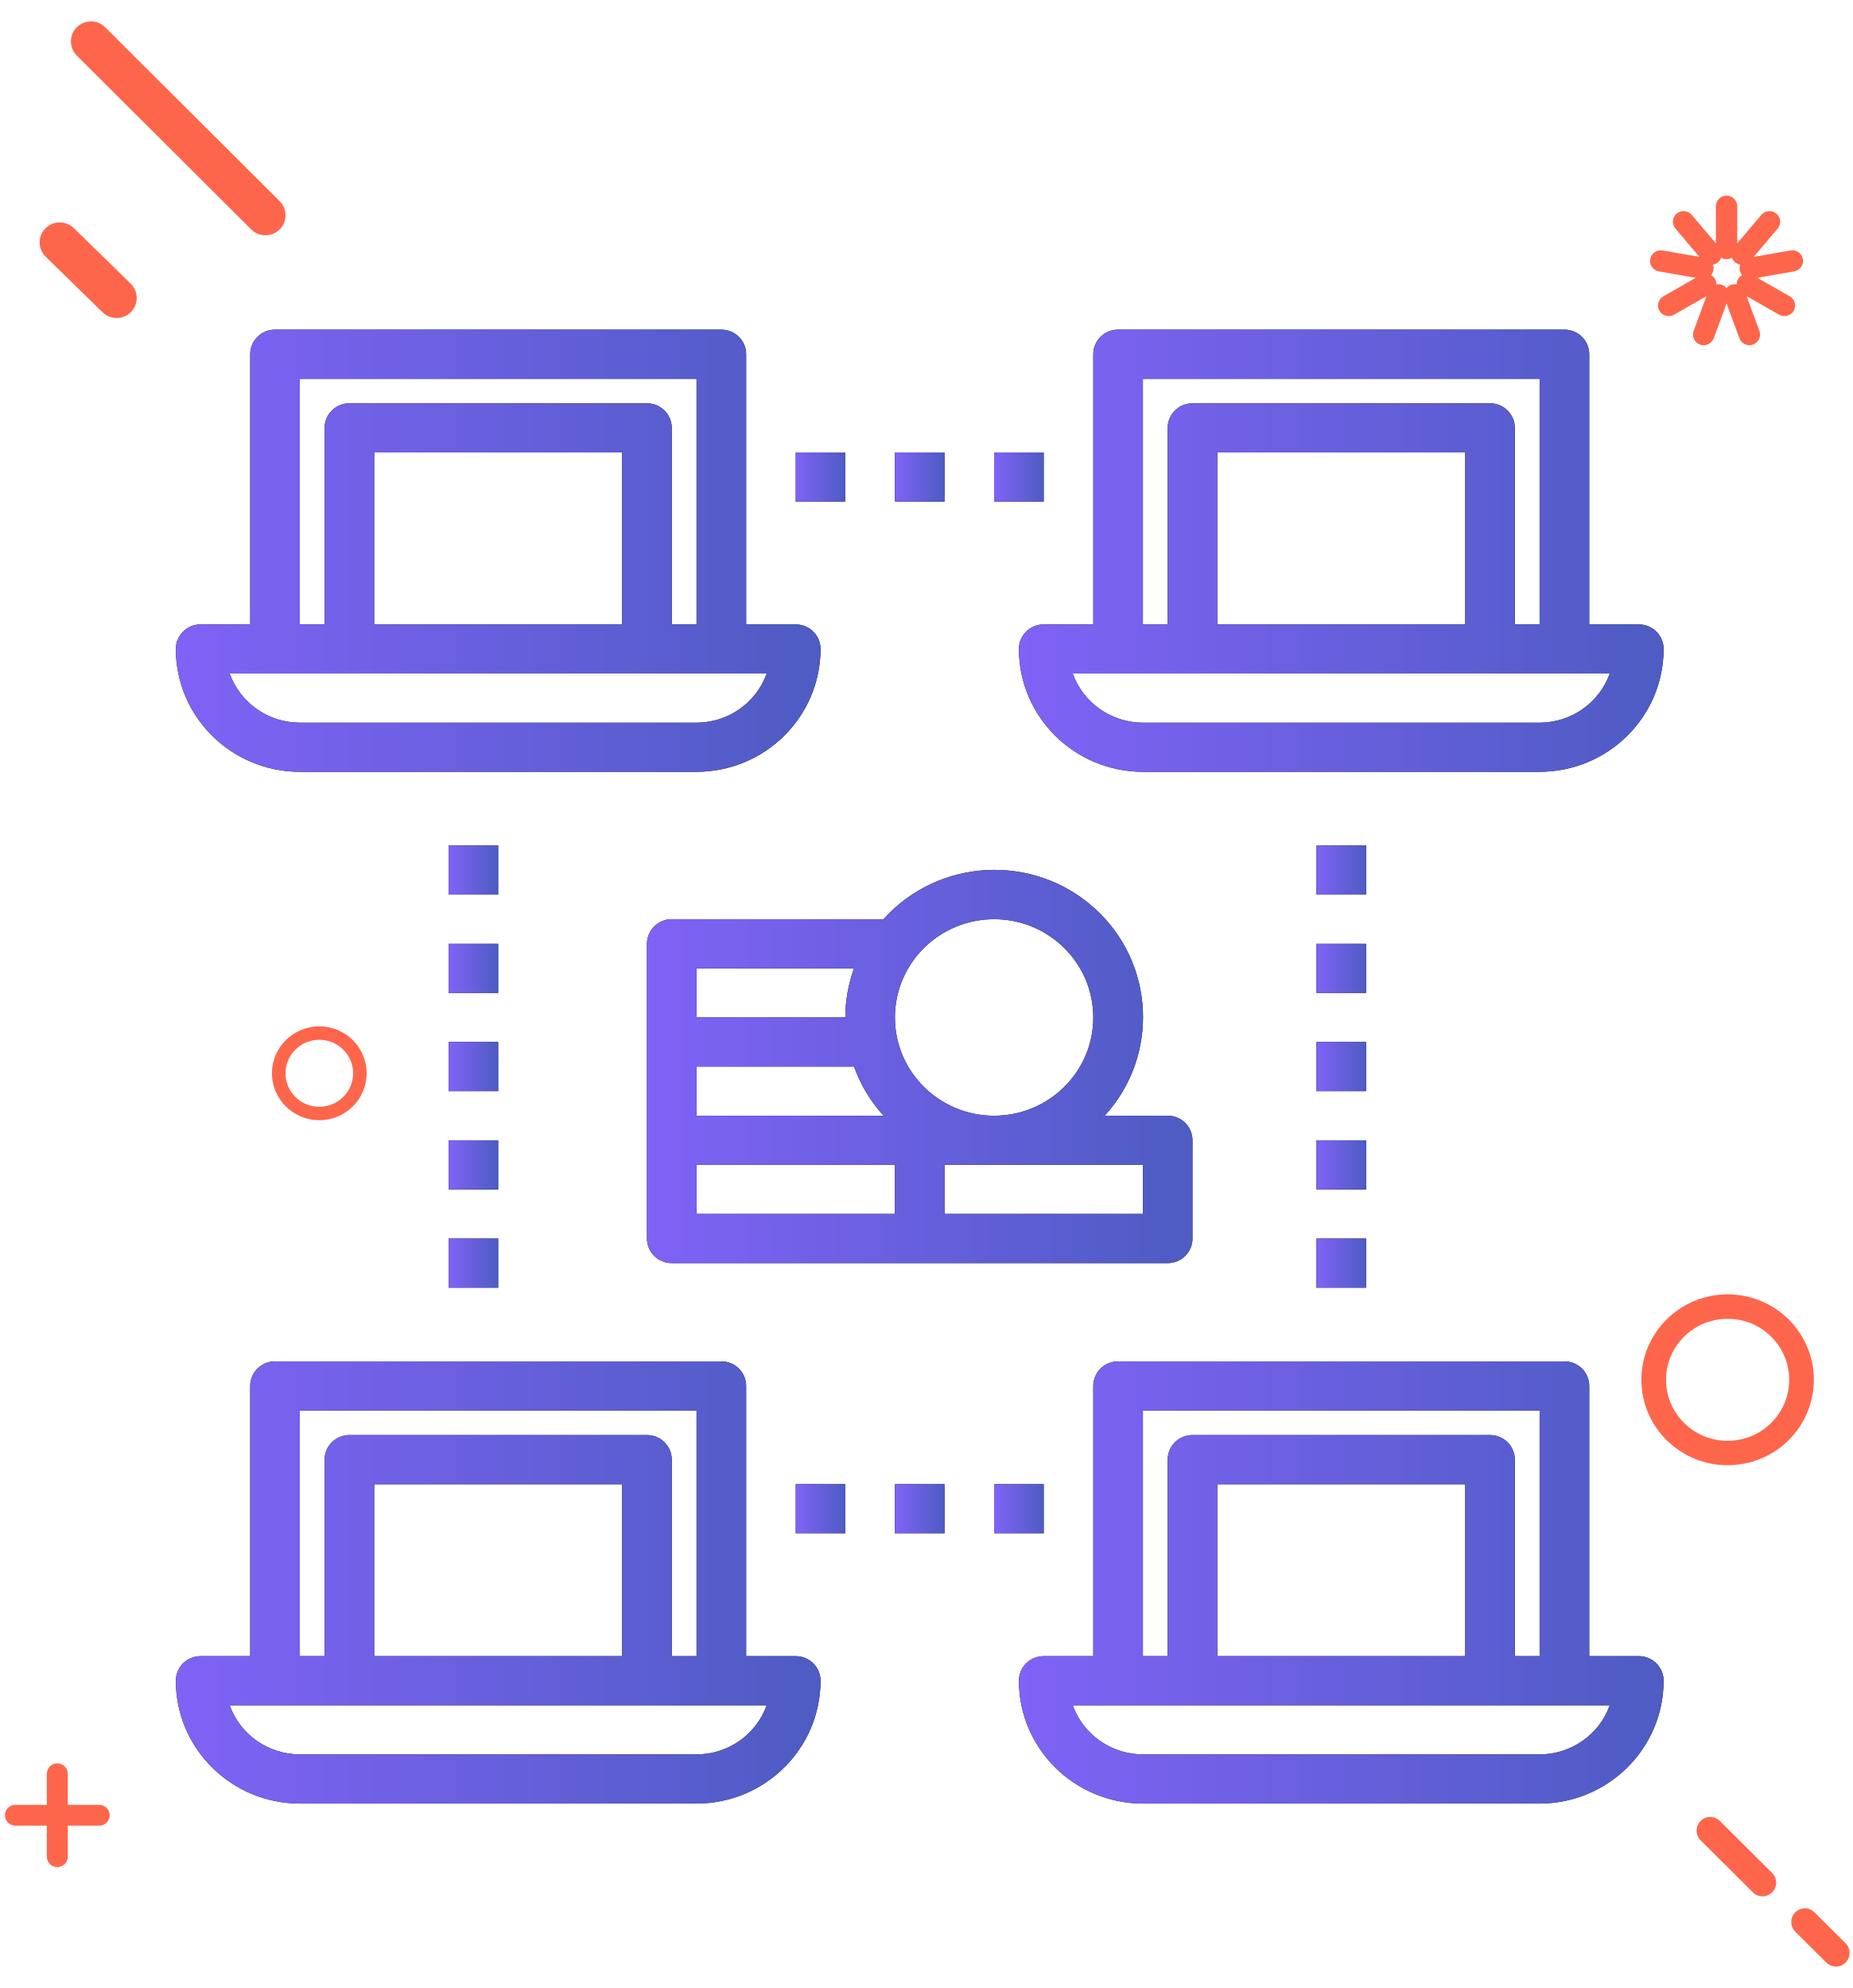
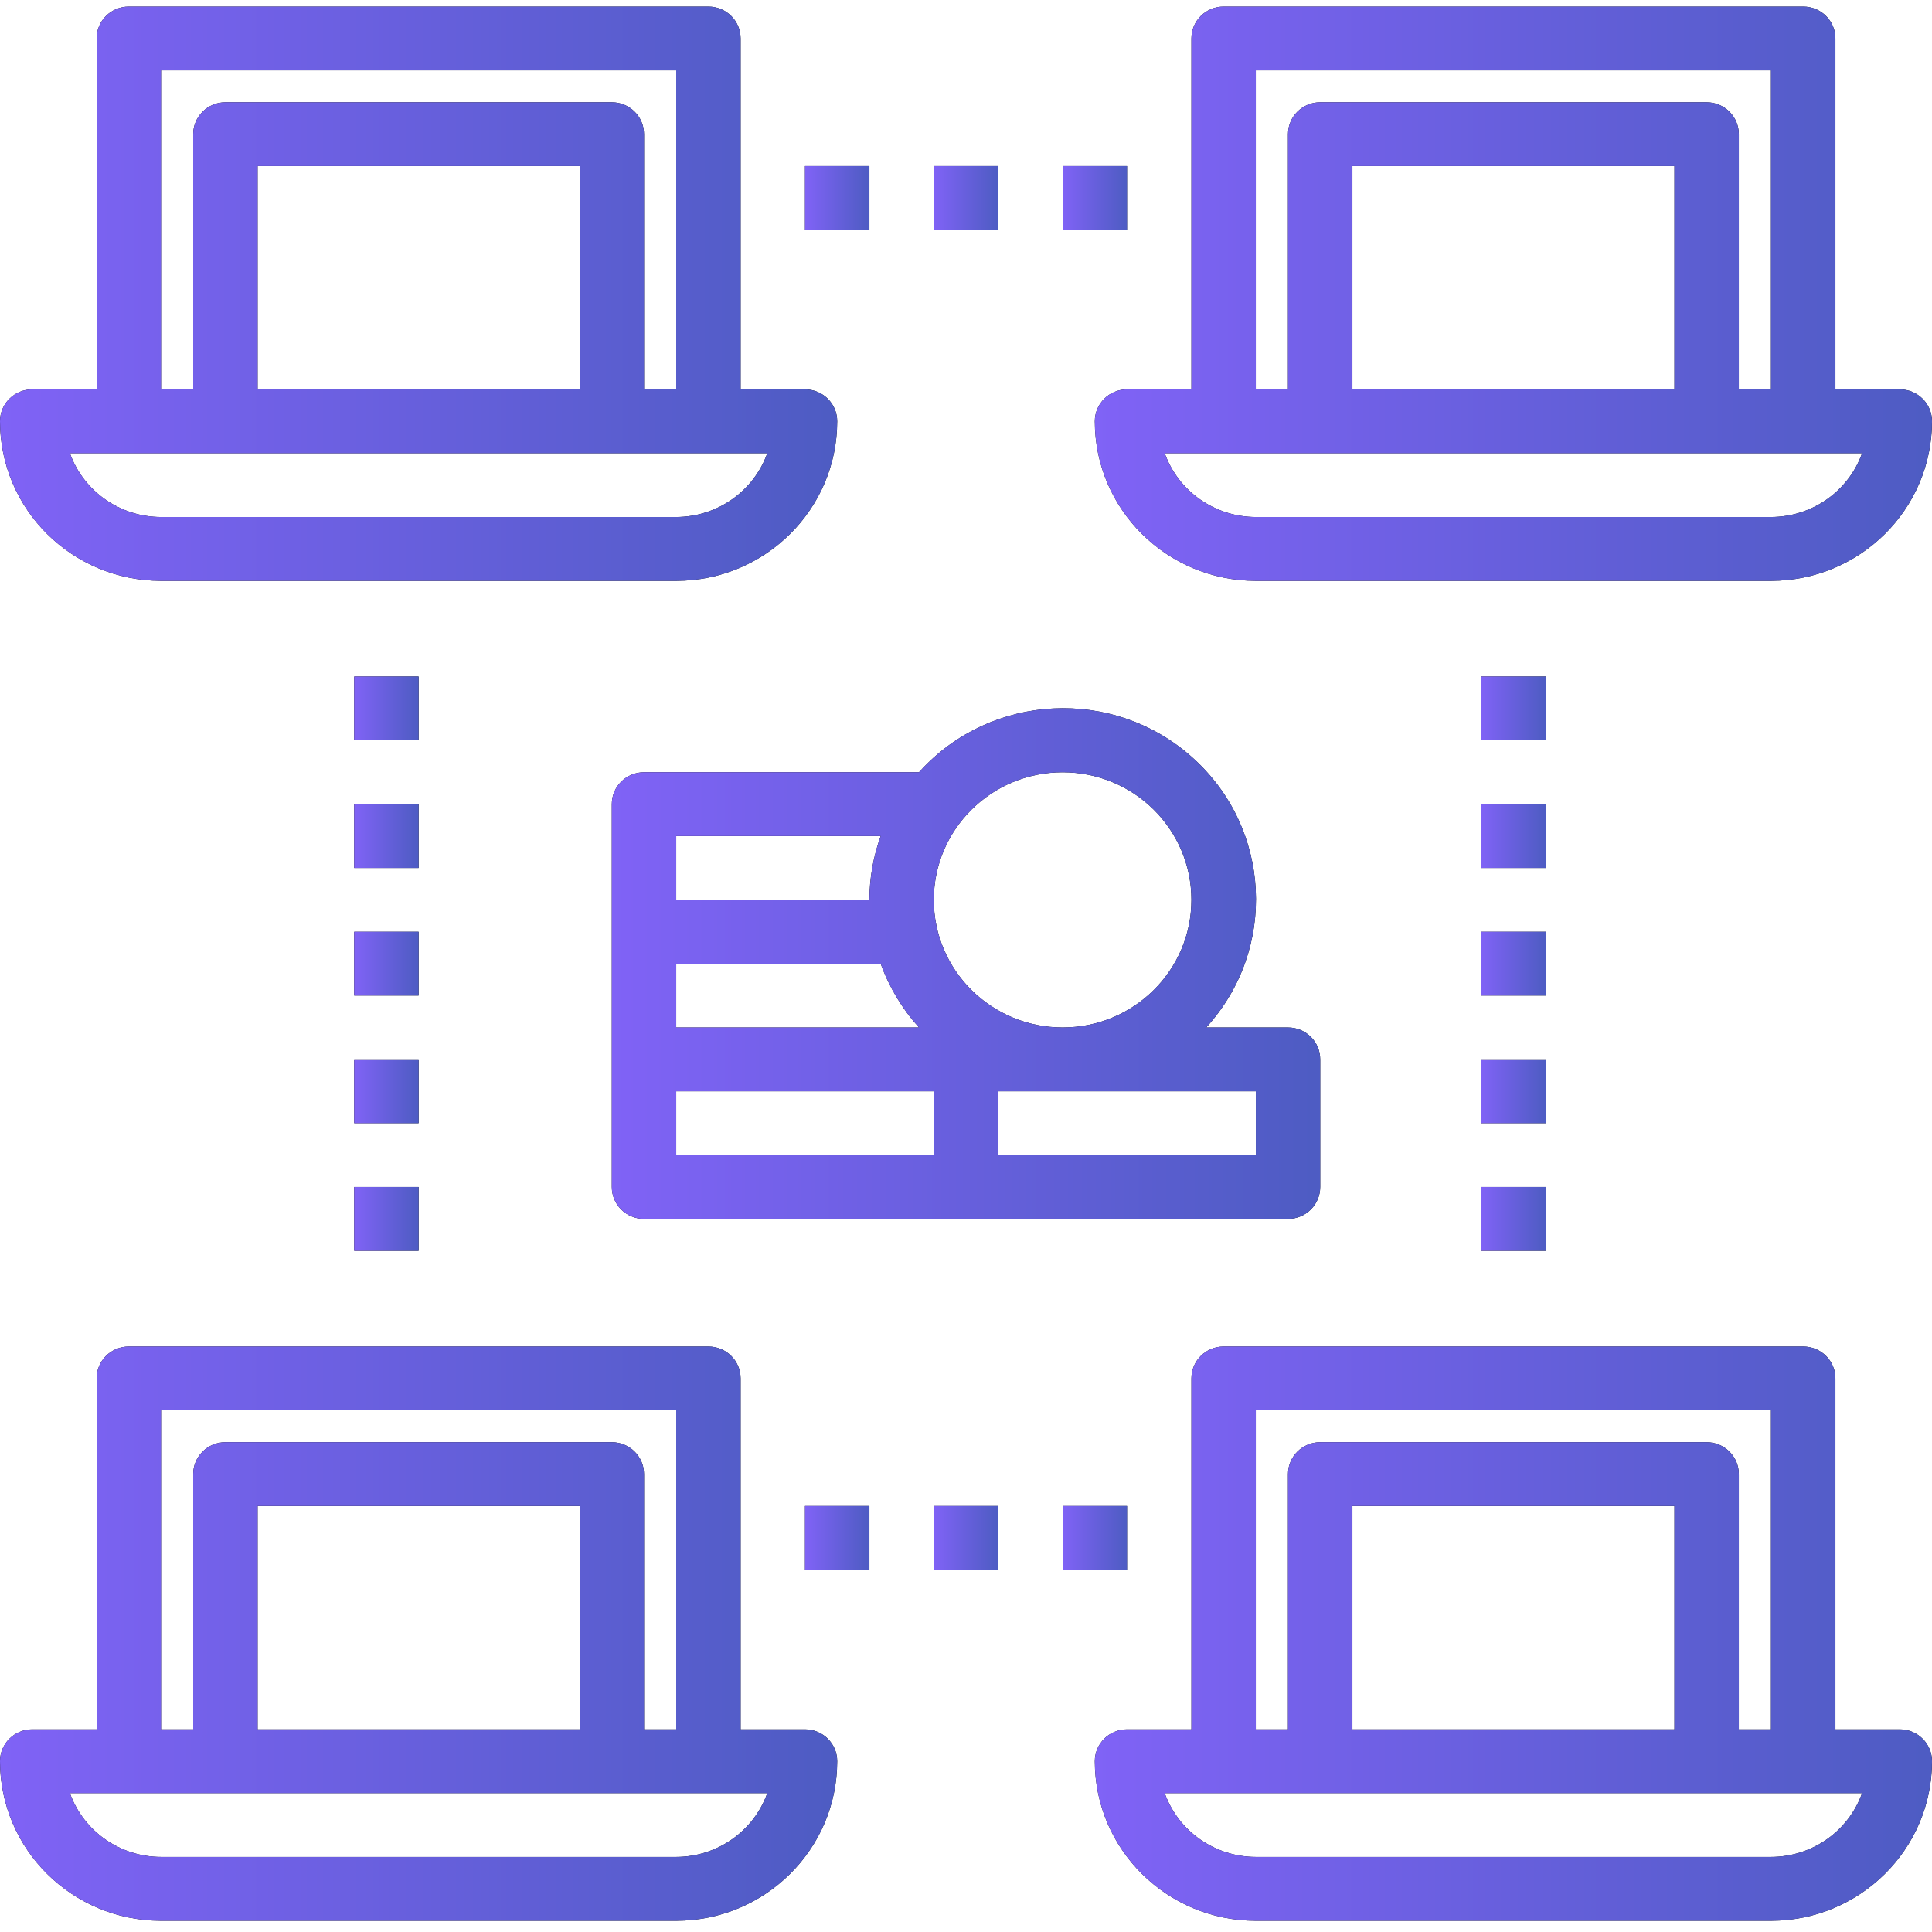
- <svg xmlns="http://www.w3.org/2000/svg" width="137" height="147" viewBox="0 0 137 145" fill="none">
-   <path fill-rule="evenodd" clip-rule="evenodd" d="M5.459 15.867L9.667 19.979C10.249 20.553 10.258 21.49 9.684 22.07C9.396 22.365 9.014 22.513 8.627 22.513C8.253 22.513 7.875 22.375 7.584 22.093L3.376 17.981C2.793 17.406 2.784 16.469 3.358 15.889C3.646 15.594 4.03 15.447 4.416 15.447C4.792 15.447 5.169 15.587 5.459 15.867Z" fill="#FE664B" />
-   <path fill-rule="evenodd" clip-rule="evenodd" d="M7.778 1.017L20.675 13.875C21.254 14.452 21.254 15.389 20.675 15.966C20.383 16.253 20.003 16.397 19.623 16.397C19.242 16.397 18.862 16.253 18.574 15.966L5.676 3.108C5.098 2.532 5.098 1.594 5.676 1.017C5.967 0.729 6.347 0.586 6.728 0.586C7.108 0.586 7.488 0.729 7.778 1.017Z" fill="#FE664B" />
-   <path fill-rule="evenodd" clip-rule="evenodd" d="M128.446 14.256C128.446 13.82 128.092 13.466 127.655 13.466C127.219 13.466 126.865 13.82 126.865 14.256V16.994L125.086 14.893C124.805 14.561 124.306 14.517 123.972 14.795C123.638 15.073 123.594 15.568 123.875 15.9L125.652 17.998L122.922 17.521C122.495 17.447 122.088 17.732 122.012 18.158C121.936 18.584 122.221 18.99 122.647 19.065L125.379 19.542L122.98 20.914C122.603 21.13 122.475 21.608 122.693 21.983C122.912 22.357 123.394 22.486 123.77 22.271L126.169 20.899L125.224 23.47C125.074 23.879 125.285 24.331 125.695 24.479C126.105 24.627 126.56 24.415 126.71 24.006L127.655 21.433L128.6 24.005C128.75 24.415 129.205 24.627 129.615 24.479C130.025 24.331 130.236 23.879 130.085 23.47L129.14 20.898L131.541 22.271C131.918 22.486 132.4 22.357 132.618 21.982C132.836 21.607 132.708 21.129 132.332 20.914L129.932 19.541L132.664 19.064C133.09 18.989 133.374 18.583 133.298 18.157C133.222 17.731 132.815 17.446 132.389 17.52L129.658 17.997L131.436 15.899C131.717 15.567 131.673 15.072 131.339 14.794C131.005 14.516 130.506 14.56 130.225 14.892L128.446 16.992V14.256ZM128.054 18.057C128.1 18.184 128.179 18.301 128.291 18.394C128.402 18.486 128.531 18.543 128.664 18.565C128.617 18.691 128.603 18.831 128.628 18.973C128.653 19.115 128.715 19.241 128.802 19.344C128.685 19.41 128.583 19.508 128.511 19.633C128.438 19.758 128.403 19.895 128.404 20.029C128.271 20.005 128.129 20.014 127.993 20.063C127.856 20.113 127.741 20.196 127.655 20.3C127.568 20.196 127.454 20.113 127.317 20.064C127.181 20.015 127.04 20.005 126.907 20.029C126.908 19.895 126.874 19.758 126.801 19.633C126.728 19.508 126.626 19.411 126.509 19.344C126.596 19.241 126.657 19.116 126.682 18.974C126.708 18.832 126.693 18.693 126.647 18.567C126.78 18.544 126.908 18.488 127.019 18.395C127.131 18.302 127.211 18.184 127.256 18.057C127.373 18.125 127.51 18.165 127.655 18.165C127.801 18.165 127.937 18.125 128.054 18.057Z" fill="#FE664B" />
-   <path fill-rule="evenodd" clip-rule="evenodd" d="M23.609 74.895C21.676 74.895 20.109 76.448 20.109 78.363C20.109 80.278 21.676 81.831 23.609 81.831C25.542 81.831 27.109 80.278 27.109 78.363C27.109 76.448 25.542 74.895 23.609 74.895ZM23.609 75.886C24.99 75.886 26.109 76.995 26.109 78.363C26.109 79.731 24.99 80.84 23.609 80.84C22.229 80.84 21.109 79.731 21.109 78.363C21.109 76.995 22.229 75.886 23.609 75.886Z" fill="#FE664B" />
-   <path fill-rule="evenodd" clip-rule="evenodd" d="M135.743 144.413C136.001 144.413 136.262 144.314 136.457 144.116C136.848 143.723 136.848 143.081 136.453 142.69L134.156 140.404C133.763 140.015 133.124 140.011 132.731 140.408C132.34 140.802 132.34 141.443 132.735 141.835L135.032 144.12C135.229 144.314 135.485 144.413 135.743 144.413Z" fill="#FE664B" />
-   <path fill-rule="evenodd" clip-rule="evenodd" d="M130.316 139.221C130.574 139.221 130.834 139.122 131.029 138.924C131.421 138.531 131.421 137.892 131.025 137.498L127.158 133.645C126.765 133.256 126.126 133.252 125.732 133.649C125.341 134.042 125.341 134.682 125.736 135.075L129.604 138.928C129.801 139.122 130.058 139.221 130.316 139.221Z" fill="#FE664B" />
-   <path fill-rule="evenodd" clip-rule="evenodd" d="M3.463 130.163C3.463 129.735 3.81 129.389 4.237 129.389C4.665 129.389 5.012 129.735 5.012 130.163V132.458H7.342C7.766 132.458 8.109 132.801 8.109 133.226C8.109 133.65 7.766 133.993 7.342 133.993H5.012V136.287C5.012 136.715 4.665 137.061 4.237 137.061C3.81 137.061 3.463 136.715 3.463 136.287V133.993H1.133C0.709 133.993 0.365 133.65 0.365 133.226C0.365 132.801 0.709 132.458 1.133 132.458H3.463V130.163Z" fill="#FE664B" />
-   <path fill-rule="evenodd" clip-rule="evenodd" d="M127.734 94.711C124.214 94.711 121.359 97.539 121.359 101.027C121.359 104.516 124.214 107.343 127.734 107.343C131.255 107.343 134.109 104.516 134.109 101.027C134.109 97.539 131.255 94.711 127.734 94.711ZM127.734 96.516C130.249 96.516 132.288 98.535 132.288 101.027C132.288 103.519 130.249 105.539 127.734 105.539C125.22 105.539 123.181 103.519 123.181 101.027C123.181 98.535 125.22 96.516 127.734 96.516Z" fill="#FE664B" />
-   <path d="M58.833 121.462H55.167V101.481C55.167 100.478 54.346 99.665 53.333 99.665H20.333C19.321 99.665 18.5 100.478 18.5 101.481V121.462H14.833C13.821 121.462 13 122.275 13 123.279C13.006 128.292 17.107 132.355 22.167 132.361H51.5C56.56 132.355 60.661 128.292 60.667 123.279C60.667 122.275 59.846 121.462 58.833 121.462ZM22.167 103.298H51.5V121.462H49.667V106.93C49.667 105.927 48.846 105.114 47.833 105.114H25.833C24.821 105.114 24 105.927 24 106.93V121.462H22.167V103.298ZM46 108.747V121.462H27.667V108.747H46ZM51.5 128.728H22.167C19.837 128.725 17.76 127.271 16.98 125.095H56.687C55.907 127.271 53.83 128.725 51.5 128.728Z" fill="black" />
-   <path d="M58.833 121.462H55.167V101.481C55.167 100.478 54.346 99.665 53.333 99.665H20.333C19.321 99.665 18.5 100.478 18.5 101.481V121.462H14.833C13.821 121.462 13 122.275 13 123.279C13.006 128.292 17.107 132.355 22.167 132.361H51.5C56.56 132.355 60.661 128.292 60.667 123.279C60.667 122.275 59.846 121.462 58.833 121.462ZM22.167 103.298H51.5V121.462H49.667V106.93C49.667 105.927 48.846 105.114 47.833 105.114H25.833C24.821 105.114 24 105.927 24 106.93V121.462H22.167V103.298ZM46 108.747V121.462H27.667V108.747H46ZM51.5 128.728H22.167C19.837 128.725 17.76 127.271 16.98 125.095H56.687C55.907 127.271 53.83 128.725 51.5 128.728Z" fill="url(#paint0_linear)" />
-   <path d="M58.833 45.171H55.167V25.19C55.167 24.187 54.346 23.374 53.333 23.374H20.333C19.321 23.374 18.5 24.187 18.5 25.19V45.171H14.833C13.821 45.171 13 45.984 13 46.988C13.006 52.001 17.107 56.064 22.167 56.07H51.5C56.56 56.064 60.661 52.001 60.667 46.988C60.667 45.984 59.846 45.171 58.833 45.171ZM22.167 27.007H51.5V45.171H49.667V30.64C49.667 29.636 48.846 28.823 47.833 28.823H25.833C24.821 28.823 24 29.636 24 30.64V45.171H22.167V27.007ZM46 32.456V45.171H27.667V32.456H46ZM51.5 52.437H22.167C19.837 52.434 17.76 50.98 16.98 48.804H56.687C55.907 50.98 53.83 52.434 51.5 52.437Z" fill="black" />
-   <path d="M58.833 45.171H55.167V25.19C55.167 24.187 54.346 23.374 53.333 23.374H20.333C19.321 23.374 18.5 24.187 18.5 25.19V45.171H14.833C13.821 45.171 13 45.984 13 46.988C13.006 52.001 17.107 56.064 22.167 56.07H51.5C56.56 56.064 60.661 52.001 60.667 46.988C60.667 45.984 59.846 45.171 58.833 45.171ZM22.167 27.007H51.5V45.171H49.667V30.64C49.667 29.636 48.846 28.823 47.833 28.823H25.833C24.821 28.823 24 29.636 24 30.64V45.171H22.167V27.007ZM46 32.456V45.171H27.667V32.456H46ZM51.5 52.437H22.167C19.837 52.434 17.76 50.98 16.98 48.804H56.687C55.907 50.98 53.83 52.434 51.5 52.437Z" fill="url(#paint1_linear)" />
-   <path d="M121.167 121.462H117.501V101.481C117.501 100.478 116.68 99.665 115.667 99.665H82.667C81.655 99.665 80.834 100.478 80.834 101.481V121.462H77.167C76.155 121.462 75.334 122.275 75.334 123.279C75.34 128.292 79.441 132.355 84.501 132.361H113.834C118.894 132.355 122.995 128.292 123.001 123.279C123.001 122.275 122.18 121.462 121.167 121.462ZM84.501 103.298H113.834V121.462H112.001V106.93C112.001 105.927 111.18 105.114 110.167 105.114H88.167C87.155 105.114 86.334 105.927 86.334 106.93V121.462H84.501V103.298ZM108.334 108.747V121.462H90.001V108.747H108.334ZM113.834 128.728H84.501C82.171 128.725 80.094 127.271 79.314 125.095H119.02C118.241 127.271 116.164 128.725 113.834 128.728Z" fill="black" />
-   <path d="M121.167 121.462H117.501V101.481C117.501 100.478 116.68 99.665 115.667 99.665H82.667C81.655 99.665 80.834 100.478 80.834 101.481V121.462H77.167C76.155 121.462 75.334 122.275 75.334 123.279C75.34 128.292 79.441 132.355 84.501 132.361H113.834C118.894 132.355 122.995 128.292 123.001 123.279C123.001 122.275 122.18 121.462 121.167 121.462ZM84.501 103.298H113.834V121.462H112.001V106.93C112.001 105.927 111.18 105.114 110.167 105.114H88.167C87.155 105.114 86.334 105.927 86.334 106.93V121.462H84.501V103.298ZM108.334 108.747V121.462H90.001V108.747H108.334ZM113.834 128.728H84.501C82.171 128.725 80.094 127.271 79.314 125.095H119.02C118.241 127.271 116.164 128.725 113.834 128.728Z" fill="url(#paint2_linear)" />
-   <path d="M121.167 45.171H117.501V25.19C117.501 24.187 116.68 23.374 115.667 23.374H82.667C81.655 23.374 80.834 24.187 80.834 25.19V45.171H77.167C76.155 45.171 75.334 45.984 75.334 46.988C75.34 52.001 79.441 56.064 84.501 56.07H113.834C118.894 56.064 122.995 52.001 123.001 46.988C123.001 45.984 122.18 45.171 121.167 45.171ZM84.501 27.007H113.834V45.171H112.001V30.64C112.001 29.636 111.18 28.823 110.167 28.823H88.167C87.155 28.823 86.334 29.636 86.334 30.64V45.171H84.501V27.007ZM108.334 32.456V45.171H90.001V32.456H108.334ZM113.834 52.437H84.501C82.171 52.434 80.094 50.98 79.314 48.804H119.02C118.241 50.98 116.164 52.434 113.834 52.437Z" fill="black" />
-   <path d="M121.167 45.171H117.501V25.19C117.501 24.187 116.68 23.374 115.667 23.374H82.667C81.655 23.374 80.834 24.187 80.834 25.19V45.171H77.167C76.155 45.171 75.334 45.984 75.334 46.988C75.34 52.001 79.441 56.064 84.501 56.07H113.834C118.894 56.064 122.995 52.001 123.001 46.988C123.001 45.984 122.18 45.171 121.167 45.171ZM84.501 27.007H113.834V45.171H112.001V30.64C112.001 29.636 111.18 28.823 110.167 28.823H88.167C87.155 28.823 86.334 29.636 86.334 30.64V45.171H84.501V27.007ZM108.334 32.456V45.171H90.001V32.456H108.334ZM113.834 52.437H84.501C82.171 52.434 80.094 50.98 79.314 48.804H119.02C118.241 50.98 116.164 52.434 113.834 52.437Z" fill="url(#paint3_linear)" />
-   <path d="M86.334 81.5H81.677C85.744 77.041 85.392 70.159 80.891 66.13C76.39 62.101 69.444 62.45 65.378 66.909C65.36 66.929 65.342 66.949 65.324 66.969H49.667C48.655 66.969 47.834 67.782 47.834 68.785V90.582C47.834 91.586 48.655 92.399 49.667 92.399H86.334C87.346 92.399 88.167 91.586 88.167 90.582V83.317C88.167 82.314 87.346 81.5 86.334 81.5ZM51.501 70.602H63.142C62.721 71.767 62.504 72.996 62.501 74.234H51.501V70.602ZM51.501 77.867H63.142C63.623 79.208 64.365 80.442 65.324 81.5H51.501V77.867ZM66.167 88.766H51.501V85.133H66.167V88.766ZM66.167 74.234C66.167 70.222 69.451 66.969 73.501 66.969C77.551 66.969 80.834 70.222 80.834 74.234C80.834 78.247 77.551 81.5 73.501 81.5C69.451 81.5 66.167 78.247 66.167 74.234ZM84.501 88.766H69.834V85.133H84.501V88.766Z" fill="black" />
-   <path d="M86.334 81.5H81.677C85.744 77.041 85.392 70.159 80.891 66.13C76.39 62.101 69.444 62.45 65.378 66.909C65.36 66.929 65.342 66.949 65.324 66.969H49.667C48.655 66.969 47.834 67.782 47.834 68.785V90.582C47.834 91.586 48.655 92.399 49.667 92.399H86.334C87.346 92.399 88.167 91.586 88.167 90.582V83.317C88.167 82.314 87.346 81.5 86.334 81.5ZM51.501 70.602H63.142C62.721 71.767 62.504 72.996 62.501 74.234H51.501V70.602ZM51.501 77.867H63.142C63.623 79.208 64.365 80.442 65.324 81.5H51.501V77.867ZM66.167 88.766H51.501V85.133H66.167V88.766ZM66.167 74.234C66.167 70.222 69.451 66.969 73.501 66.969C77.551 66.969 80.834 70.222 80.834 74.234C80.834 78.247 77.551 81.5 73.501 81.5C69.451 81.5 66.167 78.247 66.167 74.234ZM84.501 88.766H69.834V85.133H84.501V88.766Z" fill="url(#paint4_linear)" />
-   <path d="M62.501 32.456H58.834V36.089H62.501V32.456Z" fill="black" />
-   <path d="M62.501 32.456H58.834V36.089H62.501V32.456Z" fill="url(#paint5_linear)" />
-   <path d="M77.167 32.456H73.5V36.089H77.167V32.456Z" fill="black" />
-   <path d="M77.167 32.456H73.5V36.089H77.167V32.456Z" fill="url(#paint6_linear)" />
-   <path d="M69.833 32.456H66.166V36.089H69.833V32.456Z" fill="black" />
-   <path d="M69.833 32.456H66.166V36.089H69.833V32.456Z" fill="url(#paint7_linear)" />
-   <path d="M36.833 61.519H33.166V65.152H36.833V61.519Z" fill="black" />
-   <path d="M36.833 61.519H33.166V65.152H36.833V61.519Z" fill="url(#paint8_linear)" />
-   <path d="M36.833 68.785H33.166V72.418H36.833V68.785Z" fill="black" />
-   <path d="M36.833 68.785H33.166V72.418H36.833V68.785Z" fill="url(#paint9_linear)" />
-   <path d="M36.833 90.582H33.166V94.215H36.833V90.582Z" fill="black" />
-   <path d="M36.833 90.582H33.166V94.215H36.833V90.582Z" fill="url(#paint10_linear)" />
-   <path d="M36.833 76.051H33.166V79.684H36.833V76.051Z" fill="black" />
-   <path d="M36.833 76.051H33.166V79.684H36.833V76.051Z" fill="url(#paint11_linear)" />
-   <path d="M36.833 83.317H33.166V86.949H36.833V83.317Z" fill="black" />
-   <path d="M36.833 83.317H33.166V86.949H36.833V83.317Z" fill="url(#paint12_linear)" />
-   <path d="M62.501 108.747H58.834V112.38H62.501V108.747Z" fill="black" />
-   <path d="M62.501 108.747H58.834V112.38H62.501V108.747Z" fill="url(#paint13_linear)" />
-   <path d="M69.833 108.747H66.166V112.38H69.833V108.747Z" fill="black" />
-   <path d="M69.833 108.747H66.166V112.38H69.833V108.747Z" fill="url(#paint14_linear)" />
-   <path d="M77.167 108.747H73.5V112.38H77.167V108.747Z" fill="black" />
-   <path d="M77.167 108.747H73.5V112.38H77.167V108.747Z" fill="url(#paint15_linear)" />
-   <path d="M101.001 83.317H97.334V86.949H101.001V83.317Z" fill="black" />
-   <path d="M101.001 83.317H97.334V86.949H101.001V83.317Z" fill="url(#paint16_linear)" />
-   <path d="M101.001 76.051H97.334V79.684H101.001V76.051Z" fill="black" />
-   <path d="M101.001 76.051H97.334V79.684H101.001V76.051Z" fill="url(#paint17_linear)" />
-   <path d="M101.001 68.785H97.334V72.418H101.001V68.785Z" fill="black" />
-   <path d="M101.001 68.785H97.334V72.418H101.001V68.785Z" fill="url(#paint18_linear)" />
-   <path d="M101.001 61.519H97.334V65.152H101.001V61.519Z" fill="black" />
-   <path d="M101.001 61.519H97.334V65.152H101.001V61.519Z" fill="url(#paint19_linear)" />
-   <path d="M101.001 90.582H97.334V94.215H101.001V90.582Z" fill="black" />
-   <path d="M101.001 90.582H97.334V94.215H101.001V90.582Z" fill="url(#paint20_linear)" />
+ <svg xmlns="http://www.w3.org/2000/svg" width="110" height="110" viewBox="0 0 110 110" fill="none">
+   <path d="M45.833 98.462H42.167V78.481C42.167 77.478 41.346 76.665 40.333 76.665H7.333C6.321 76.665 5.5 77.478 5.5 78.481V98.462H1.833C0.821 98.462 0 99.275 0 100.279C0.006 105.292 4.107 109.355 9.167 109.361H38.5C43.56 109.355 47.661 105.292 47.667 100.279C47.667 99.275 46.846 98.462 45.833 98.462ZM9.167 80.298H38.5V98.462H36.667V83.93C36.667 82.927 35.846 82.114 34.833 82.114H12.833C11.821 82.114 11 82.927 11 83.93V98.462H9.167V80.298ZM33 85.747V98.462H14.667V85.747H33ZM38.5 105.728H9.167C6.836 105.725 4.76 104.271 3.98 102.095H43.687C42.907 104.271 40.83 105.725 38.5 105.728Z" fill="black" />
+   <path d="M45.833 98.462H42.167V78.481C42.167 77.478 41.346 76.665 40.333 76.665H7.333C6.321 76.665 5.5 77.478 5.5 78.481V98.462H1.833C0.821 98.462 0 99.275 0 100.279C0.006 105.292 4.107 109.355 9.167 109.361H38.5C43.56 109.355 47.661 105.292 47.667 100.279C47.667 99.275 46.846 98.462 45.833 98.462ZM9.167 80.298H38.5V98.462H36.667V83.93C36.667 82.927 35.846 82.114 34.833 82.114H12.833C11.821 82.114 11 82.927 11 83.93V98.462H9.167V80.298ZM33 85.747V98.462H14.667V85.747H33ZM38.5 105.728H9.167C6.836 105.725 4.76 104.271 3.98 102.095H43.687C42.907 104.271 40.83 105.725 38.5 105.728Z" fill="url(#paint0_linear)" />
+   <path d="M45.833 22.171H42.167V2.19C42.167 1.187 41.346 0.374 40.333 0.374H7.333C6.321 0.374 5.5 1.187 5.5 2.19V22.171H1.833C0.821 22.171 0 22.985 0 23.988C0.006 29.001 4.107 33.064 9.167 33.07H38.5C43.56 33.064 47.661 29.001 47.667 23.988C47.667 22.985 46.846 22.171 45.833 22.171ZM9.167 4.007H38.5V22.171H36.667V7.64C36.667 6.636 35.846 5.823 34.833 5.823H12.833C11.821 5.823 11 6.636 11 7.64V22.171H9.167V4.007ZM33 9.456V22.171H14.667V9.456H33ZM38.5 29.437H9.167C6.836 29.434 4.76 27.98 3.98 25.804H43.687C42.907 27.98 40.83 29.434 38.5 29.437Z" fill="black" />
+   <path d="M45.833 22.171H42.167V2.19C42.167 1.187 41.346 0.374 40.333 0.374H7.333C6.321 0.374 5.5 1.187 5.5 2.19V22.171H1.833C0.821 22.171 0 22.985 0 23.988C0.006 29.001 4.107 33.064 9.167 33.07H38.5C43.56 33.064 47.661 29.001 47.667 23.988C47.667 22.985 46.846 22.171 45.833 22.171ZM9.167 4.007H38.5V22.171H36.667V7.64C36.667 6.636 35.846 5.823 34.833 5.823H12.833C11.821 5.823 11 6.636 11 7.64V22.171H9.167V4.007ZM33 9.456V22.171H14.667V9.456H33ZM38.5 29.437H9.167C6.836 29.434 4.76 27.98 3.98 25.804H43.687C42.907 27.98 40.83 29.434 38.5 29.437Z" fill="url(#paint1_linear)" />
+   <path d="M108.167 98.462H104.501V78.481C104.501 77.478 103.68 76.665 102.667 76.665H69.667C68.655 76.665 67.834 77.478 67.834 78.481V98.462H64.167C63.155 98.462 62.334 99.275 62.334 100.279C62.34 105.292 66.441 109.355 71.501 109.361H100.834C105.894 109.355 109.995 105.292 110.001 100.279C110.001 99.275 109.18 98.462 108.167 98.462ZM71.501 80.298H100.834V98.462H99.001V83.93C99.001 82.927 98.18 82.114 97.167 82.114H75.167C74.155 82.114 73.334 82.927 73.334 83.93V98.462H71.501V80.298ZM95.334 85.747V98.462H77.001V85.747H95.334ZM100.834 105.728H71.501C69.171 105.725 67.094 104.271 66.314 102.095H106.02C105.241 104.271 103.164 105.725 100.834 105.728Z" fill="black" />
+   <path d="M108.167 98.462H104.501V78.481C104.501 77.478 103.68 76.665 102.667 76.665H69.667C68.655 76.665 67.834 77.478 67.834 78.481V98.462H64.167C63.155 98.462 62.334 99.275 62.334 100.279C62.34 105.292 66.441 109.355 71.501 109.361H100.834C105.894 109.355 109.995 105.292 110.001 100.279C110.001 99.275 109.18 98.462 108.167 98.462ZM71.501 80.298H100.834V98.462H99.001V83.93C99.001 82.927 98.18 82.114 97.167 82.114H75.167C74.155 82.114 73.334 82.927 73.334 83.93V98.462H71.501V80.298ZM95.334 85.747V98.462H77.001V85.747H95.334ZM100.834 105.728H71.501C69.171 105.725 67.094 104.271 66.314 102.095H106.02C105.241 104.271 103.164 105.725 100.834 105.728Z" fill="url(#paint2_linear)" />
+   <path d="M108.167 22.171H104.501V2.19C104.501 1.187 103.68 0.374 102.667 0.374H69.667C68.655 0.374 67.834 1.187 67.834 2.19V22.171H64.167C63.155 22.171 62.334 22.985 62.334 23.988C62.34 29.001 66.441 33.064 71.501 33.07H100.834C105.894 33.064 109.995 29.001 110.001 23.988C110.001 22.985 109.18 22.171 108.167 22.171ZM71.501 4.007H100.834V22.171H99.001V7.64C99.001 6.636 98.18 5.823 97.167 5.823H75.167C74.155 5.823 73.334 6.636 73.334 7.64V22.171H71.501V4.007ZM95.334 9.456V22.171H77.001V9.456H95.334ZM100.834 29.437H71.501C69.171 29.434 67.094 27.98 66.314 25.804H106.02C105.241 27.98 103.164 29.434 100.834 29.437Z" fill="black" />
+   <path d="M108.167 22.171H104.501V2.19C104.501 1.187 103.68 0.374 102.667 0.374H69.667C68.655 0.374 67.834 1.187 67.834 2.19V22.171H64.167C63.155 22.171 62.334 22.985 62.334 23.988C62.34 29.001 66.441 33.064 71.501 33.07H100.834C105.894 33.064 109.995 29.001 110.001 23.988C110.001 22.985 109.18 22.171 108.167 22.171ZM71.501 4.007H100.834V22.171H99.001V7.64C99.001 6.636 98.18 5.823 97.167 5.823H75.167C74.155 5.823 73.334 6.636 73.334 7.64V22.171H71.501V4.007ZM95.334 9.456V22.171H77.001V9.456H95.334ZM100.834 29.437H71.501C69.171 29.434 67.094 27.98 66.314 25.804H106.02C105.241 27.98 103.164 29.434 100.834 29.437Z" fill="url(#paint3_linear)" />
+   <path d="M73.334 58.5H68.677C72.744 54.041 72.392 47.159 67.891 43.13C63.39 39.101 56.444 39.45 52.378 43.909C52.36 43.929 52.342 43.949 52.324 43.969H36.667C35.655 43.969 34.834 44.782 34.834 45.785V67.582C34.834 68.586 35.655 69.399 36.667 69.399H73.334C74.346 69.399 75.167 68.586 75.167 67.582V60.317C75.167 59.313 74.346 58.5 73.334 58.5ZM38.501 47.602H50.142C49.721 48.767 49.504 49.996 49.501 51.234H38.501V47.602ZM38.501 54.867H50.142C50.623 56.208 51.365 57.442 52.324 58.5H38.501V54.867ZM53.167 65.766H38.501V62.133H53.167V65.766ZM53.167 51.234C53.167 47.222 56.45 43.969 60.501 43.969C64.551 43.969 67.834 47.222 67.834 51.234C67.834 55.247 64.551 58.5 60.501 58.5C56.45 58.5 53.167 55.247 53.167 51.234ZM71.501 65.766H56.834V62.133H71.501V65.766Z" fill="black" />
+   <path d="M73.334 58.5H68.677C72.744 54.041 72.392 47.159 67.891 43.13C63.39 39.101 56.444 39.45 52.378 43.909C52.36 43.929 52.342 43.949 52.324 43.969H36.667C35.655 43.969 34.834 44.782 34.834 45.785V67.582C34.834 68.586 35.655 69.399 36.667 69.399H73.334C74.346 69.399 75.167 68.586 75.167 67.582V60.317C75.167 59.313 74.346 58.5 73.334 58.5ZM38.501 47.602H50.142C49.721 48.767 49.504 49.996 49.501 51.234H38.501V47.602ZM38.501 54.867H50.142C50.623 56.208 51.365 57.442 52.324 58.5H38.501V54.867ZM53.167 65.766H38.501V62.133H53.167V65.766ZM53.167 51.234C53.167 47.222 56.45 43.969 60.501 43.969C64.551 43.969 67.834 47.222 67.834 51.234C67.834 55.247 64.551 58.5 60.501 58.5C56.45 58.5 53.167 55.247 53.167 51.234ZM71.501 65.766H56.834V62.133H71.501V65.766Z" fill="url(#paint4_linear)" />
+   <path d="M49.501 9.456H45.834V13.089H49.501V9.456Z" fill="black" />
+   <path d="M49.501 9.456H45.834V13.089H49.501V9.456Z" fill="url(#paint5_linear)" />
+   <path d="M64.167 9.456H60.5V13.089H64.167V9.456Z" fill="black" />
+   <path d="M64.167 9.456H60.5V13.089H64.167V9.456Z" fill="url(#paint6_linear)" />
+   <path d="M56.833 9.456H53.166V13.089H56.833V9.456Z" fill="black" />
+   <path d="M56.833 9.456H53.166V13.089H56.833V9.456Z" fill="url(#paint7_linear)" />
+   <path d="M23.833 38.519H20.166V42.152H23.833V38.519Z" fill="black" />
+   <path d="M23.833 38.519H20.166V42.152H23.833V38.519Z" fill="url(#paint8_linear)" />
+   <path d="M23.833 45.785H20.166V49.418H23.833V45.785Z" fill="black" />
+   <path d="M23.833 45.785H20.166V49.418H23.833V45.785Z" fill="url(#paint9_linear)" />
+   <path d="M23.833 67.582H20.166V71.215H23.833V67.582Z" fill="black" />
+   <path d="M23.833 67.582H20.166V71.215H23.833V67.582Z" fill="url(#paint10_linear)" />
+   <path d="M23.833 53.051H20.166V56.684H23.833V53.051Z" fill="black" />
+   <path d="M23.833 53.051H20.166V56.684H23.833V53.051Z" fill="url(#paint11_linear)" />
+   <path d="M23.833 60.316H20.166V63.949H23.833V60.316Z" fill="black" />
+   <path d="M23.833 60.316H20.166V63.949H23.833V60.316Z" fill="url(#paint12_linear)" />
+   <path d="M49.501 85.747H45.834V89.38H49.501V85.747Z" fill="black" />
+   <path d="M49.501 85.747H45.834V89.38H49.501V85.747Z" fill="url(#paint13_linear)" />
+   <path d="M56.833 85.747H53.166V89.38H56.833V85.747Z" fill="black" />
+   <path d="M56.833 85.747H53.166V89.38H56.833V85.747Z" fill="url(#paint14_linear)" />
+   <path d="M64.167 85.747H60.5V89.38H64.167V85.747Z" fill="black" />
+   <path d="M64.167 85.747H60.5V89.38H64.167V85.747Z" fill="url(#paint15_linear)" />
+   <path d="M88.001 60.316H84.334V63.949H88.001V60.316Z" fill="black" />
+   <path d="M88.001 60.316H84.334V63.949H88.001V60.316Z" fill="url(#paint16_linear)" />
+   <path d="M88.001 53.051H84.334V56.684H88.001V53.051Z" fill="black" />
+   <path d="M88.001 53.051H84.334V56.684H88.001V53.051Z" fill="url(#paint17_linear)" />
+   <path d="M88.001 45.785H84.334V49.418H88.001V45.785Z" fill="black" />
+   <path d="M88.001 45.785H84.334V49.418H88.001V45.785Z" fill="url(#paint18_linear)" />
+   <path d="M88.001 38.519H84.334V42.152H88.001V38.519Z" fill="black" />
+   <path d="M88.001 38.519H84.334V42.152H88.001V38.519Z" fill="url(#paint19_linear)" />
+   <path d="M88.001 67.582H84.334V71.215H88.001V67.582Z" fill="black" />
+   <path d="M88.001 67.582H84.334V71.215H88.001V67.582Z" fill="url(#paint20_linear)" />
  <defs>
-     <linearGradient id="paint0_linear" x1="10.14" y1="121.079" x2="65.91" y2="121.079" gradientUnits="userSpaceOnUse">
+     <linearGradient id="paint0_linear" x1="-2.86" y1="98.079" x2="52.91" y2="98.079" gradientUnits="userSpaceOnUse">
      <stop stop-color="#8363F9" />
      <stop offset="1" stop-color="#485BBD" />
    </linearGradient>
-     <linearGradient id="paint1_linear" x1="10.14" y1="44.788" x2="65.91" y2="44.788" gradientUnits="userSpaceOnUse">
+     <linearGradient id="paint1_linear" x1="-2.86" y1="21.788" x2="52.91" y2="21.788" gradientUnits="userSpaceOnUse">
      <stop stop-color="#8363F9" />
      <stop offset="1" stop-color="#485BBD" />
    </linearGradient>
-     <linearGradient id="paint2_linear" x1="72.474" y1="121.079" x2="128.244" y2="121.079" gradientUnits="userSpaceOnUse">
+     <linearGradient id="paint2_linear" x1="59.474" y1="98.079" x2="115.244" y2="98.079" gradientUnits="userSpaceOnUse">
      <stop stop-color="#8363F9" />
      <stop offset="1" stop-color="#485BBD" />
    </linearGradient>
-     <linearGradient id="paint3_linear" x1="72.474" y1="44.788" x2="128.244" y2="44.788" gradientUnits="userSpaceOnUse">
+     <linearGradient id="paint3_linear" x1="59.474" y1="21.788" x2="115.244" y2="21.788" gradientUnits="userSpaceOnUse">
      <stop stop-color="#8363F9" />
      <stop offset="1" stop-color="#485BBD" />
    </linearGradient>
-     <linearGradient id="paint4_linear" x1="45.414" y1="82.366" x2="92.604" y2="82.366" gradientUnits="userSpaceOnUse">
+     <linearGradient id="paint4_linear" x1="32.414" y1="59.366" x2="79.604" y2="59.366" gradientUnits="userSpaceOnUse">
      <stop stop-color="#8363F9" />
      <stop offset="1" stop-color="#485BBD" />
    </linearGradient>
-     <linearGradient id="paint5_linear" x1="58.614" y1="34.835" x2="62.904" y2="34.835" gradientUnits="userSpaceOnUse">
+     <linearGradient id="paint5_linear" x1="45.614" y1="11.835" x2="49.904" y2="11.835" gradientUnits="userSpaceOnUse">
      <stop stop-color="#8363F9" />
      <stop offset="1" stop-color="#485BBD" />
    </linearGradient>
-     <linearGradient id="paint6_linear" x1="73.28" y1="34.835" x2="77.57" y2="34.835" gradientUnits="userSpaceOnUse">
+     <linearGradient id="paint6_linear" x1="60.28" y1="11.835" x2="64.57" y2="11.835" gradientUnits="userSpaceOnUse">
      <stop stop-color="#8363F9" />
      <stop offset="1" stop-color="#485BBD" />
    </linearGradient>
-     <linearGradient id="paint7_linear" x1="65.946" y1="34.835" x2="70.236" y2="34.835" gradientUnits="userSpaceOnUse">
+     <linearGradient id="paint7_linear" x1="52.946" y1="11.835" x2="57.236" y2="11.835" gradientUnits="userSpaceOnUse">
      <stop stop-color="#8363F9" />
      <stop offset="1" stop-color="#485BBD" />
    </linearGradient>
-     <linearGradient id="paint8_linear" x1="32.946" y1="63.898" x2="37.236" y2="63.898" gradientUnits="userSpaceOnUse">
+     <linearGradient id="paint8_linear" x1="19.946" y1="40.898" x2="24.236" y2="40.898" gradientUnits="userSpaceOnUse">
      <stop stop-color="#8363F9" />
      <stop offset="1" stop-color="#485BBD" />
    </linearGradient>
-     <linearGradient id="paint9_linear" x1="32.946" y1="71.164" x2="37.236" y2="71.164" gradientUnits="userSpaceOnUse">
+     <linearGradient id="paint9_linear" x1="19.946" y1="48.164" x2="24.236" y2="48.164" gradientUnits="userSpaceOnUse">
      <stop stop-color="#8363F9" />
      <stop offset="1" stop-color="#485BBD" />
    </linearGradient>
-     <linearGradient id="paint10_linear" x1="32.946" y1="92.962" x2="37.236" y2="92.962" gradientUnits="userSpaceOnUse">
+     <linearGradient id="paint10_linear" x1="19.946" y1="69.962" x2="24.236" y2="69.962" gradientUnits="userSpaceOnUse">
      <stop stop-color="#8363F9" />
      <stop offset="1" stop-color="#485BBD" />
    </linearGradient>
-     <linearGradient id="paint11_linear" x1="32.946" y1="78.43" x2="37.236" y2="78.43" gradientUnits="userSpaceOnUse">
+     <linearGradient id="paint11_linear" x1="19.946" y1="55.43" x2="24.236" y2="55.43" gradientUnits="userSpaceOnUse">
      <stop stop-color="#8363F9" />
      <stop offset="1" stop-color="#485BBD" />
    </linearGradient>
-     <linearGradient id="paint12_linear" x1="32.946" y1="85.696" x2="37.236" y2="85.696" gradientUnits="userSpaceOnUse">
+     <linearGradient id="paint12_linear" x1="19.946" y1="62.696" x2="24.236" y2="62.696" gradientUnits="userSpaceOnUse">
      <stop stop-color="#8363F9" />
      <stop offset="1" stop-color="#485BBD" />
    </linearGradient>
-     <linearGradient id="paint13_linear" x1="58.614" y1="111.126" x2="62.904" y2="111.126" gradientUnits="userSpaceOnUse">
+     <linearGradient id="paint13_linear" x1="45.614" y1="88.126" x2="49.904" y2="88.126" gradientUnits="userSpaceOnUse">
      <stop stop-color="#8363F9" />
      <stop offset="1" stop-color="#485BBD" />
    </linearGradient>
-     <linearGradient id="paint14_linear" x1="65.946" y1="111.126" x2="70.236" y2="111.126" gradientUnits="userSpaceOnUse">
+     <linearGradient id="paint14_linear" x1="52.946" y1="88.126" x2="57.236" y2="88.126" gradientUnits="userSpaceOnUse">
      <stop stop-color="#8363F9" />
      <stop offset="1" stop-color="#485BBD" />
    </linearGradient>
-     <linearGradient id="paint15_linear" x1="73.28" y1="111.126" x2="77.57" y2="111.126" gradientUnits="userSpaceOnUse">
+     <linearGradient id="paint15_linear" x1="60.28" y1="88.126" x2="64.57" y2="88.126" gradientUnits="userSpaceOnUse">
      <stop stop-color="#8363F9" />
      <stop offset="1" stop-color="#485BBD" />
    </linearGradient>
-     <linearGradient id="paint16_linear" x1="97.114" y1="85.696" x2="101.404" y2="85.696" gradientUnits="userSpaceOnUse">
+     <linearGradient id="paint16_linear" x1="84.114" y1="62.696" x2="88.404" y2="62.696" gradientUnits="userSpaceOnUse">
      <stop stop-color="#8363F9" />
      <stop offset="1" stop-color="#485BBD" />
    </linearGradient>
-     <linearGradient id="paint17_linear" x1="97.114" y1="78.43" x2="101.404" y2="78.43" gradientUnits="userSpaceOnUse">
+     <linearGradient id="paint17_linear" x1="84.114" y1="55.43" x2="88.404" y2="55.43" gradientUnits="userSpaceOnUse">
      <stop stop-color="#8363F9" />
      <stop offset="1" stop-color="#485BBD" />
    </linearGradient>
-     <linearGradient id="paint18_linear" x1="97.114" y1="71.164" x2="101.404" y2="71.164" gradientUnits="userSpaceOnUse">
+     <linearGradient id="paint18_linear" x1="84.114" y1="48.164" x2="88.404" y2="48.164" gradientUnits="userSpaceOnUse">
      <stop stop-color="#8363F9" />
      <stop offset="1" stop-color="#485BBD" />
    </linearGradient>
-     <linearGradient id="paint19_linear" x1="97.114" y1="63.898" x2="101.404" y2="63.898" gradientUnits="userSpaceOnUse">
+     <linearGradient id="paint19_linear" x1="84.114" y1="40.898" x2="88.404" y2="40.898" gradientUnits="userSpaceOnUse">
      <stop stop-color="#8363F9" />
      <stop offset="1" stop-color="#485BBD" />
    </linearGradient>
-     <linearGradient id="paint20_linear" x1="97.114" y1="92.962" x2="101.404" y2="92.962" gradientUnits="userSpaceOnUse">
+     <linearGradient id="paint20_linear" x1="84.114" y1="69.962" x2="88.404" y2="69.962" gradientUnits="userSpaceOnUse">
      <stop stop-color="#8363F9" />
      <stop offset="1" stop-color="#485BBD" />
    </linearGradient>
  </defs>
</svg>
